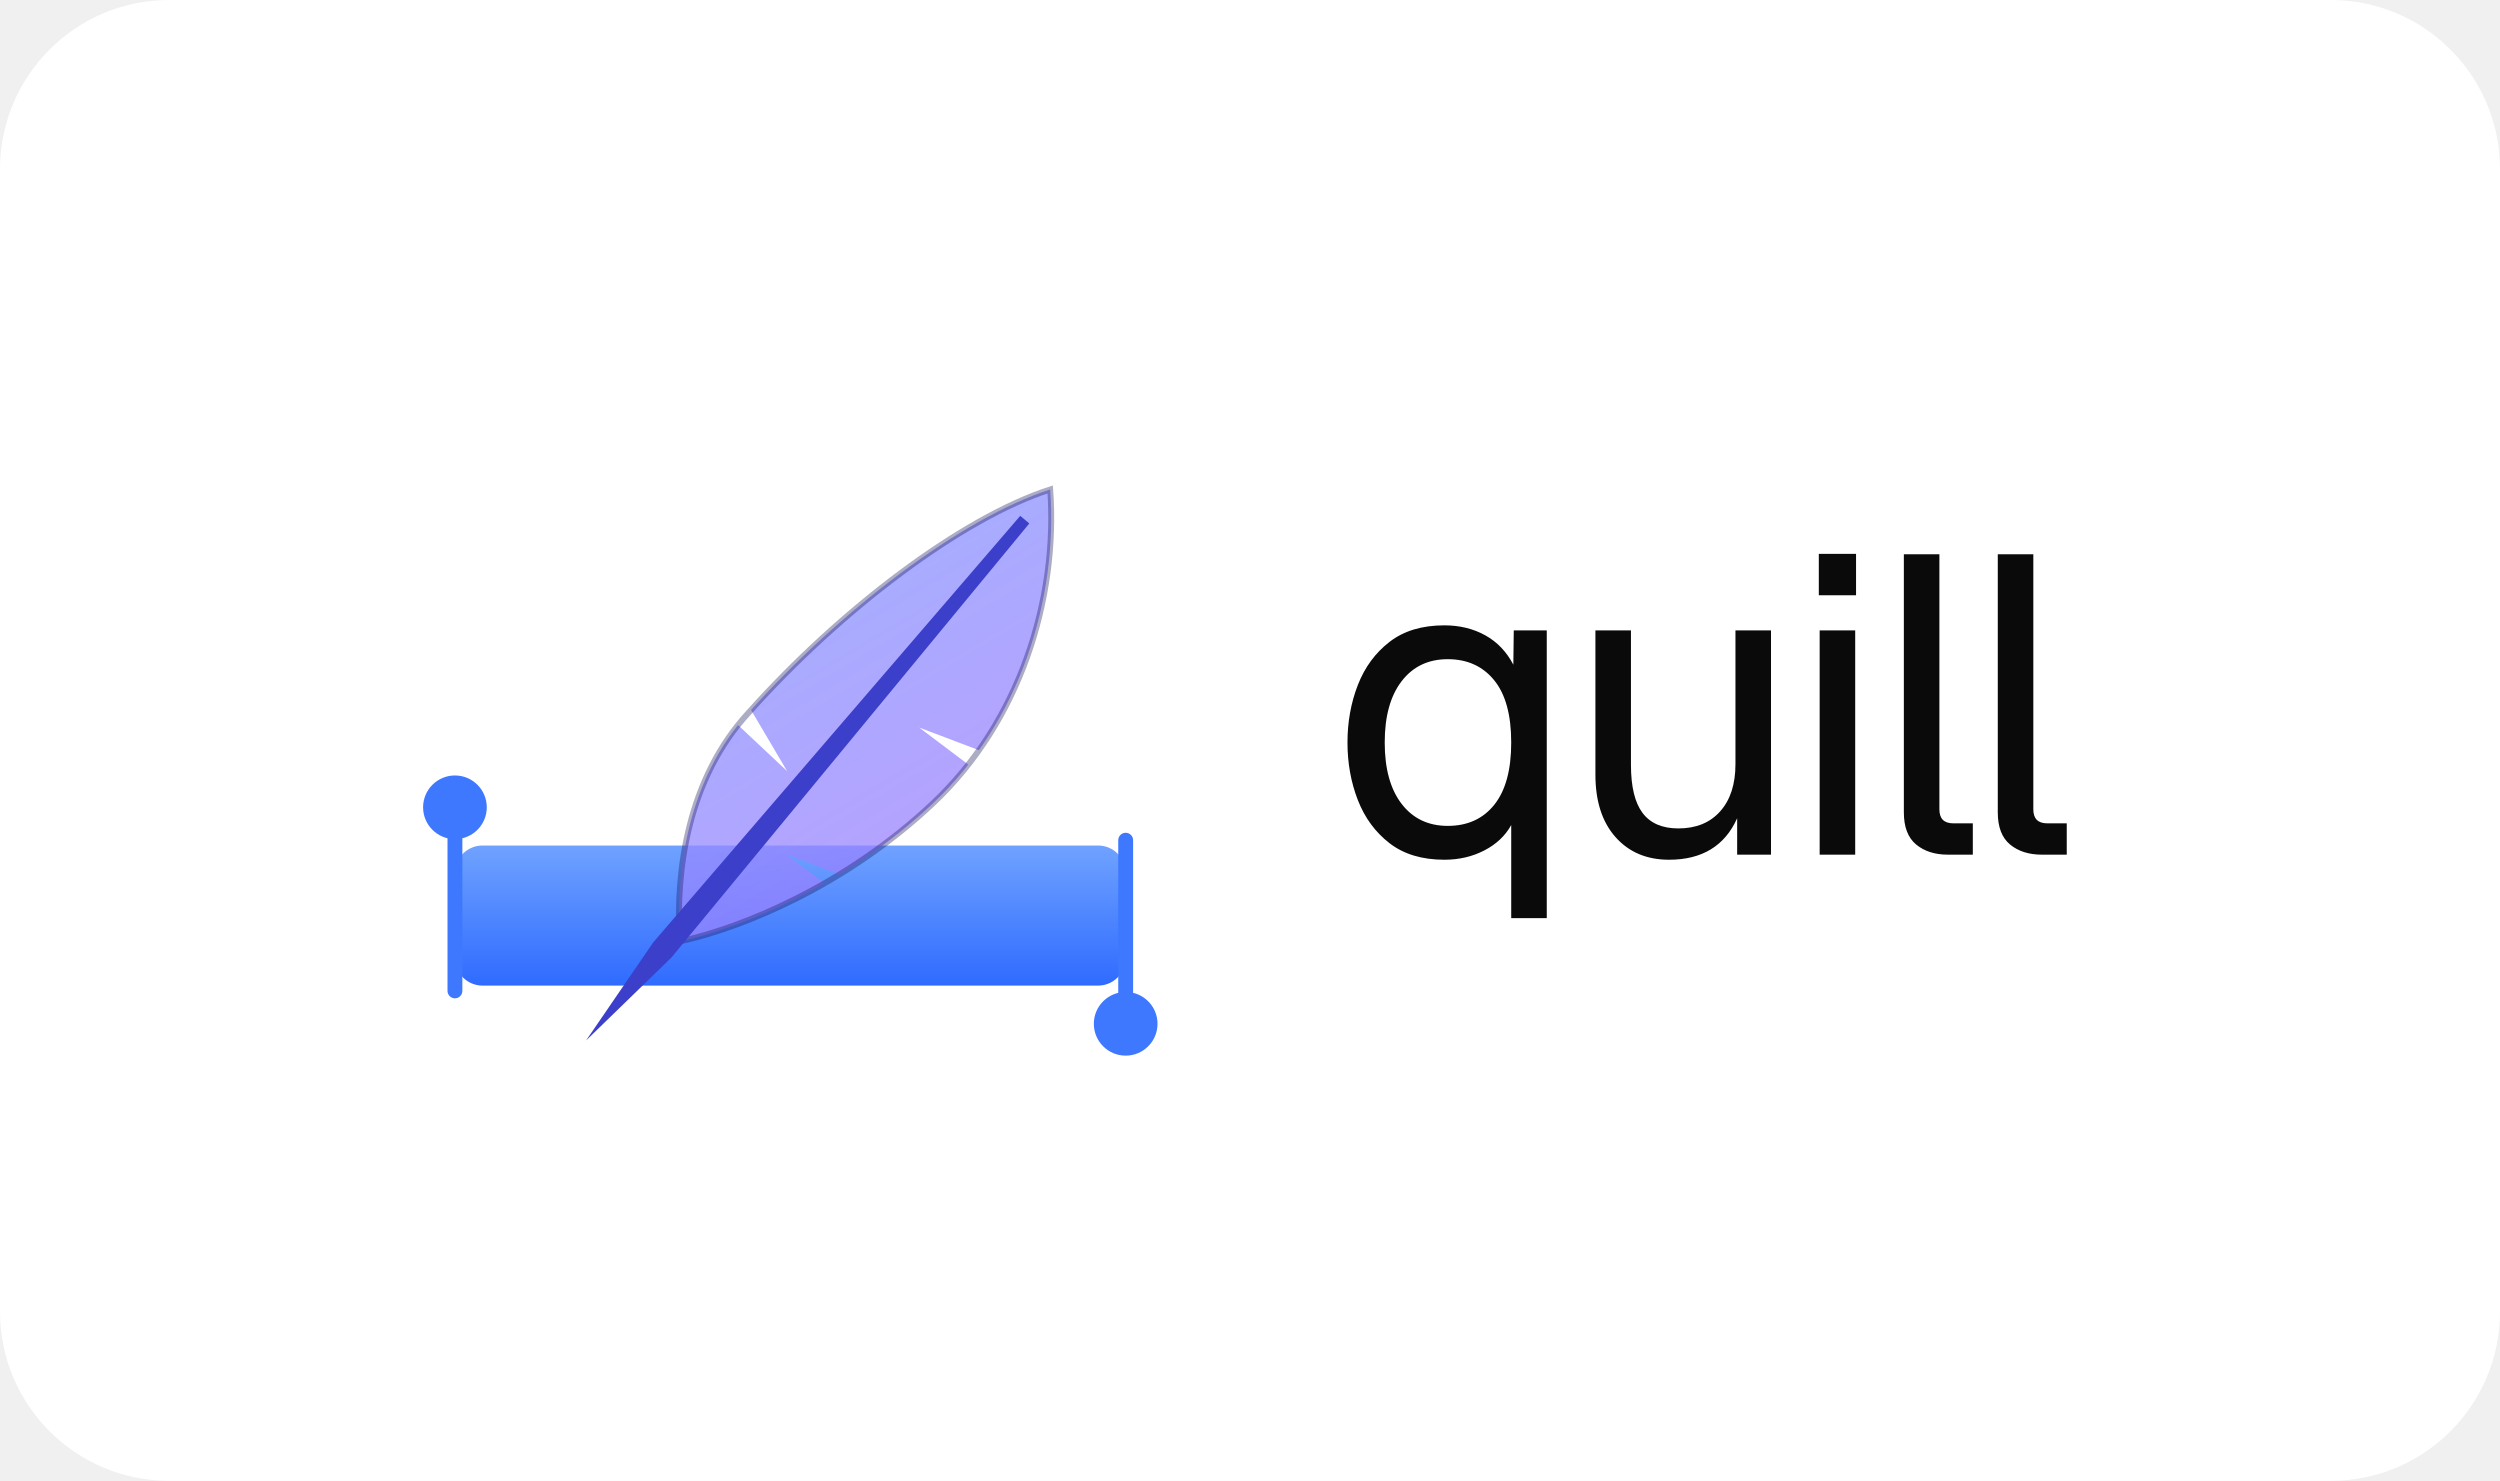
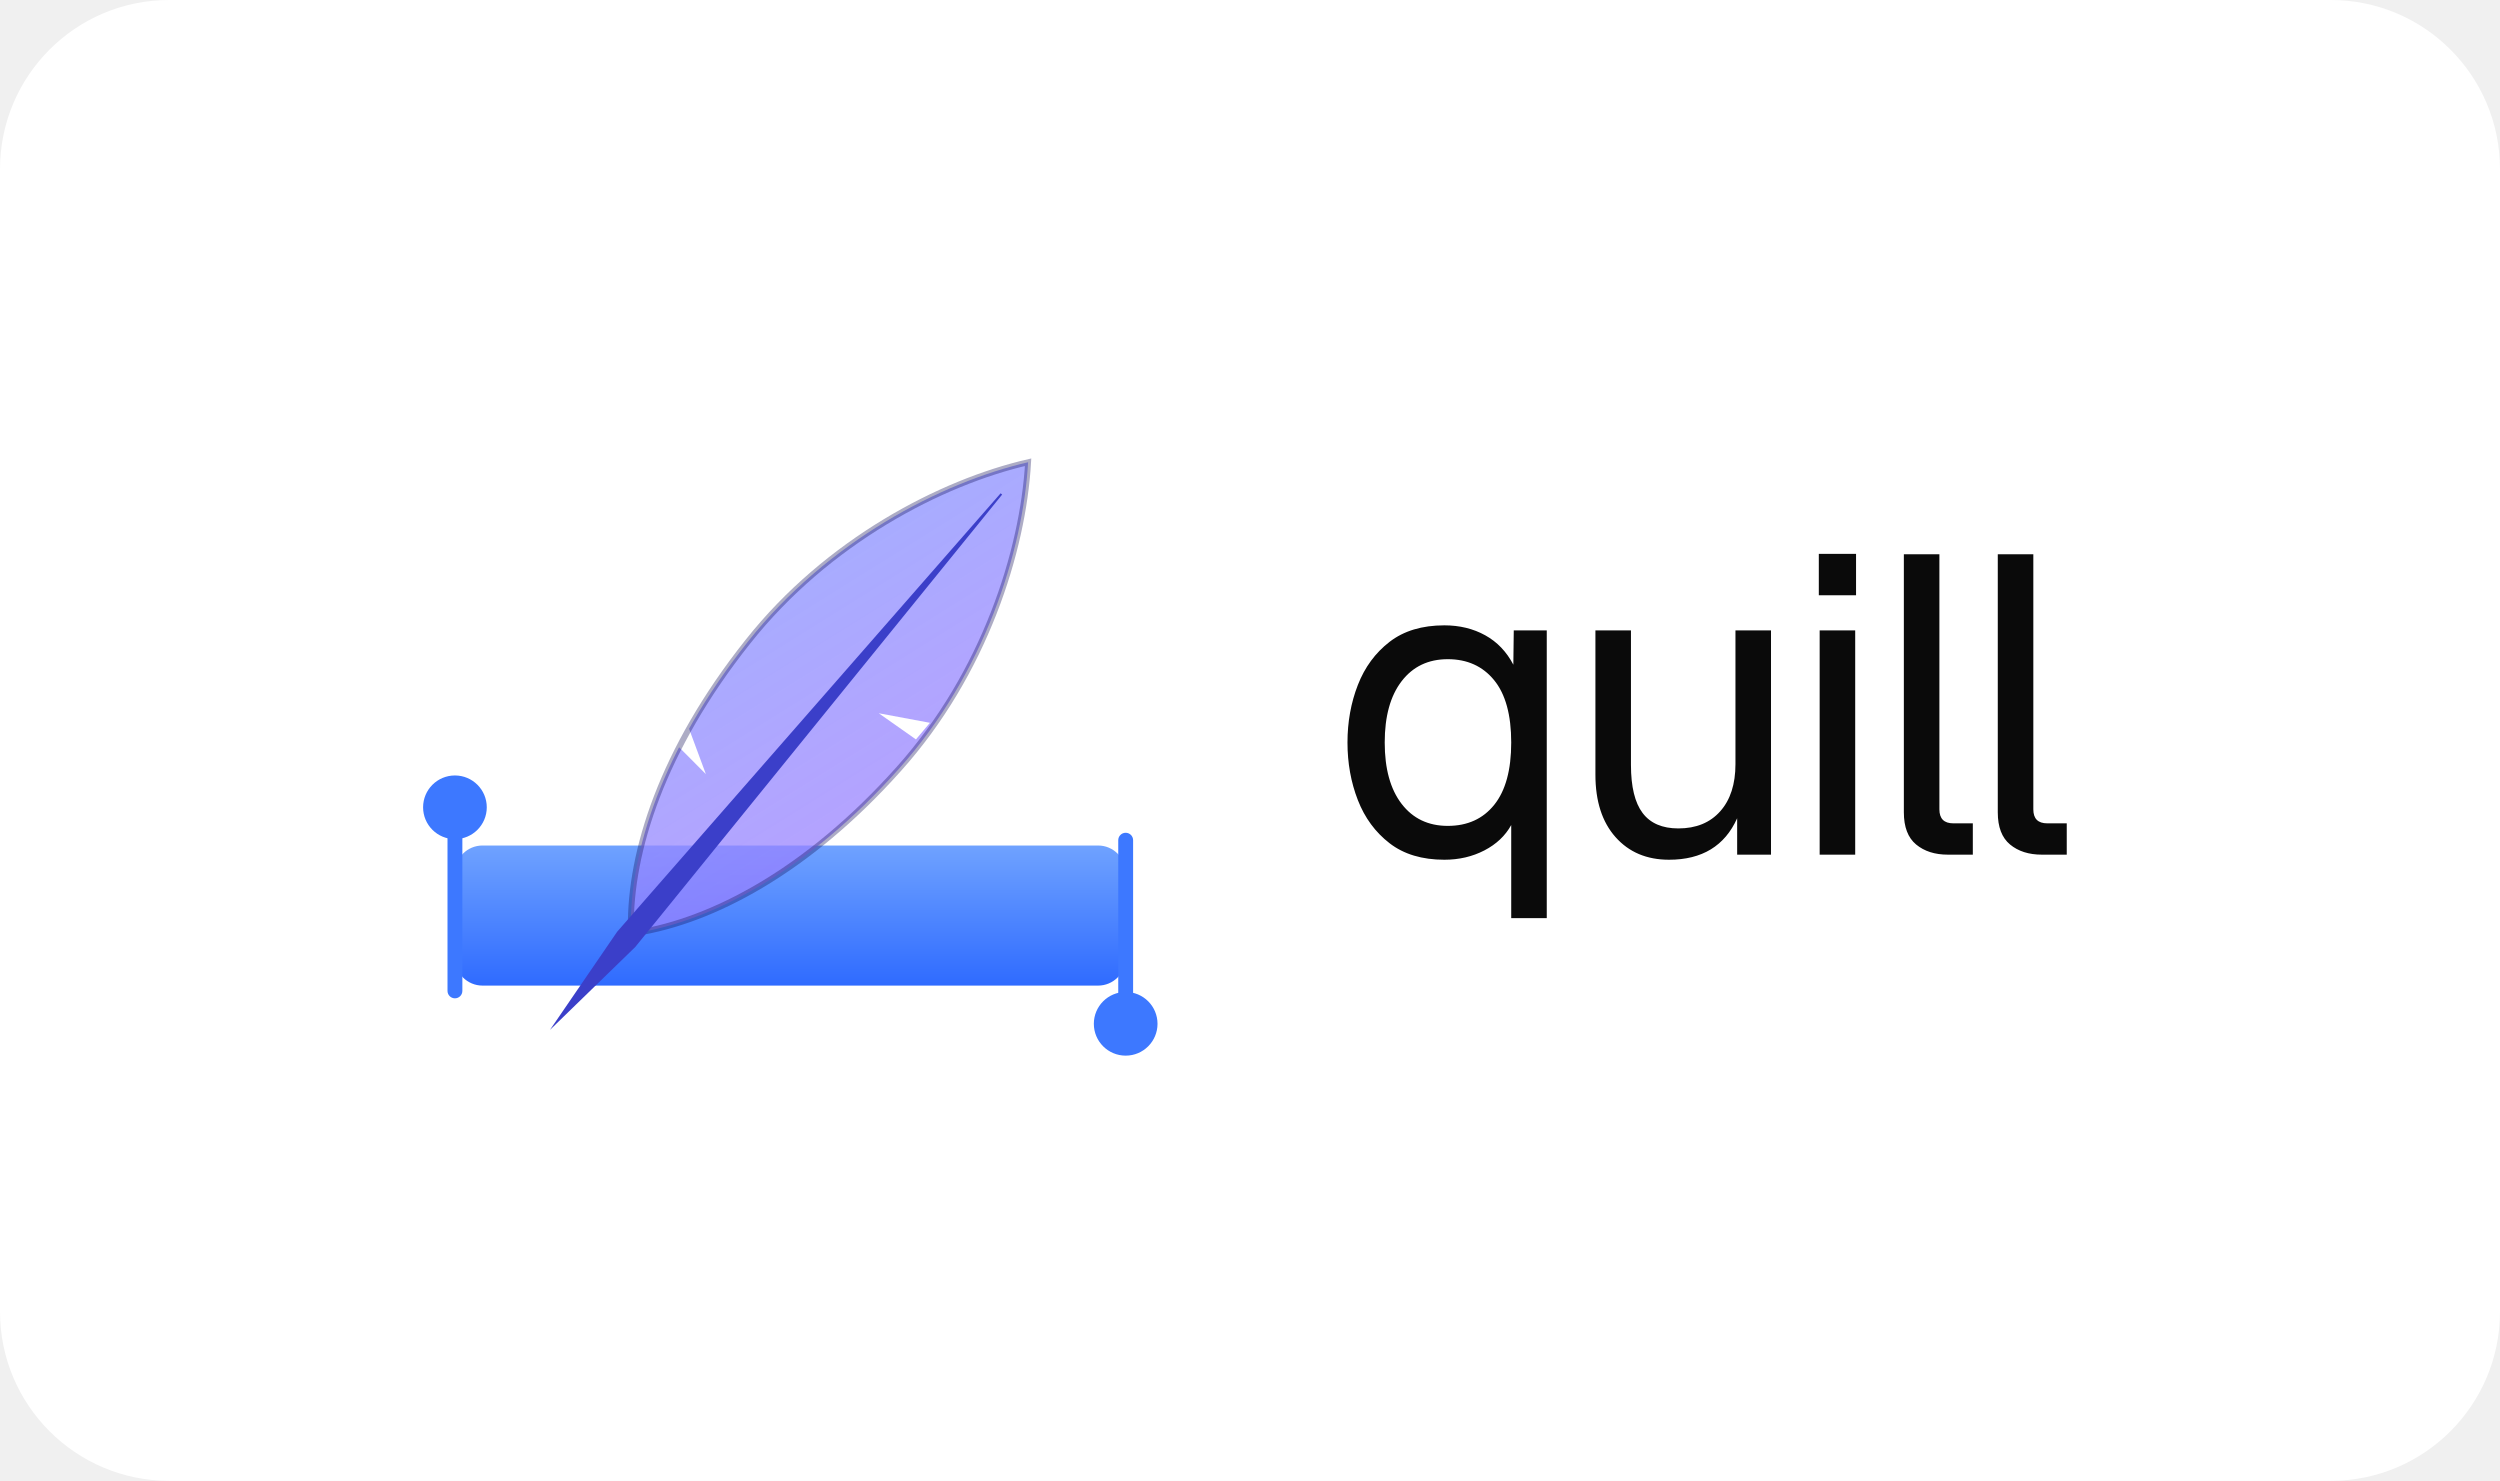
- <svg xmlns="http://www.w3.org/2000/svg" width="590.88" height="350" viewBox="0 0 590.88 350" role="img">
+ <svg xmlns="http://www.w3.org/2000/svg" width="590.88" height="350" viewBox="0 0 590.88 350" stroke-miterlimit="60" role="img">
  <defs>
    <linearGradient id="lsel" x1="0" y1="0" x2="0" y2="1">
      <stop offset="0" stop-color="#6FA2FF" />
      <stop offset="1" stop-color="#2F6BFF" />
    </linearGradient>
    <linearGradient id="lglass" x1="0" y1="0" x2="1" y2="1">
      <stop offset="0" stop-color="#8E9BFF" stop-opacity="0.80" />
      <stop offset="1" stop-color="#9B7BFF" stop-opacity="0.72" />
    </linearGradient>
    <mask id="lnotch" maskUnits="userSpaceOnUse" x="0" y="0" width="1024" height="1024">
      <rect width="1024" height="1024" fill="#fff" />
-       <path d="M640 394 L566 420 L640 416 ZM620 579 L546 605 L620 601 ZM418 514 L492 540 L418 536 Z" fill="#000" />
+       <path d="M606 394 L560.12 420 L606 416 ZM420 554 L465.88 580 L420 576 Z" fill="#000" />
    </mask>
  </defs>
  <rect width="100%" height="100%" rx="40" fill="#ffffff" />
  <g transform="translate(58.36 60.37) scale(0.25084)">
    <rect x="196" y="556" width="632" height="132" rx="26" fill="url(#lsel)" />
    <rect x="189" y="520" width="14" height="180" rx="7" fill="#3D78FF" />
    <circle cx="196" cy="520" r="30" fill="#3D78FF" />
    <rect x="821" y="544" width="14" height="180" rx="7" fill="#3D78FF" />
    <circle cx="828" cy="724" r="30" fill="#3D78FF" />
-     <g transform="translate(540 478) rotate(40.107) scale(0.93) translate(-512 -512)">
-       <path d="M512 150 C590 230 640 350 626 470 C612 590 560 690 520 742 C470 690 420 610 424 520 C428 380 462 230 512 150 Z" fill="url(#lglass)" mask="url(#lnotch)" />
-       <path d="M512 150 C590 230 640 350 626 470 C612 590 560 690 520 742 C470 690 420 610 424 520 C428 380 462 230 512 150 Z" fill="none" stroke="#14125A" stroke-opacity="0.35" stroke-width="6" />
-       <path d="M506 190 L518 190 L524 760 L512 880 L500 760 Z" fill="#3B3FC9" />
+     <g transform="translate(506 468) rotate(40.107) scale(0.93) translate(-512 -512)">
+       <path d="M512 128 C566 200 616 320 612 450 C608 590 566 690 516 748 L508 748 C458 690 416 590 412 450 C408 320 458 200 512 128 Z" fill="url(#lglass)" mask="url(#lnotch)" />
+       <path d="M512 128 C566 200 616 320 612 450 C608 590 566 690 516 748 L508 748 C458 690 416 590 412 450 C408 320 458 200 512 128 Z" fill="none" stroke="#14125A" stroke-opacity="0.35" stroke-width="6" />
+       <path d="M511 170 L513 170 L524 760 L512 880 L500 760 Z" fill="#3B3FC9" />
    </g>
  </g>
  <g transform="translate(314.08 101.50)">
    <path d="M51.5 115.5H43.1V93.5Q41.0 97.3 36.75 99.5Q32.5 101.7 27.3 101.7Q19.4 101.7 14.35 97.8Q9.3 93.9 6.85 87.6Q4.4 81.3 4.4 74.0Q4.4 66.7 6.85 60.4Q9.3 54.1 14.35 50.2Q19.4 46.3 27.3 46.3Q32.7 46.3 36.95 48.65Q41.2 51.0 43.6 55.6L43.7 47.5H51.5ZM28.1 93.7Q35.1 93.7 39.1 88.7Q43.1 83.7 43.1 74.0Q43.1 64.2 39.05 59.25Q35.0 54.3 28.1 54.3Q21.2 54.3 17.2 59.5Q13.2 64.7 13.2 74.0Q13.2 83.3 17.2 88.5Q21.2 93.7 28.1 93.7Z M80.4 101.7Q72.5 101.7 67.75 96.35Q63.0 91.0 63.0 81.6V47.5H71.4V79.3Q71.4 87.0 74.15 90.65Q76.9 94.3 82.6 94.3Q88.9 94.3 92.5 90.25Q96.1 86.2 96.1 79.1V47.5H104.5V100.5H96.5V91.9Q92.1 101.7 80.4 101.7Z M116.0 100.5V47.5H124.4V100.5ZM115.8 39.2V29.4H124.6V39.2Z M146.3 100.5Q141.7 100.5 138.8 98.1Q135.9 95.7 135.9 90.5V29.5H144.3V89.8Q144.3 93.1 147.6 93.1H152.2V100.5Z M168.5 100.5Q163.9 100.5 161.0 98.1Q158.1 95.7 158.1 90.5V29.5H166.5V89.8Q166.5 93.1 169.8 93.1H174.4V100.5Z" fill="#0a0a0a" />
  </g>
</svg>
